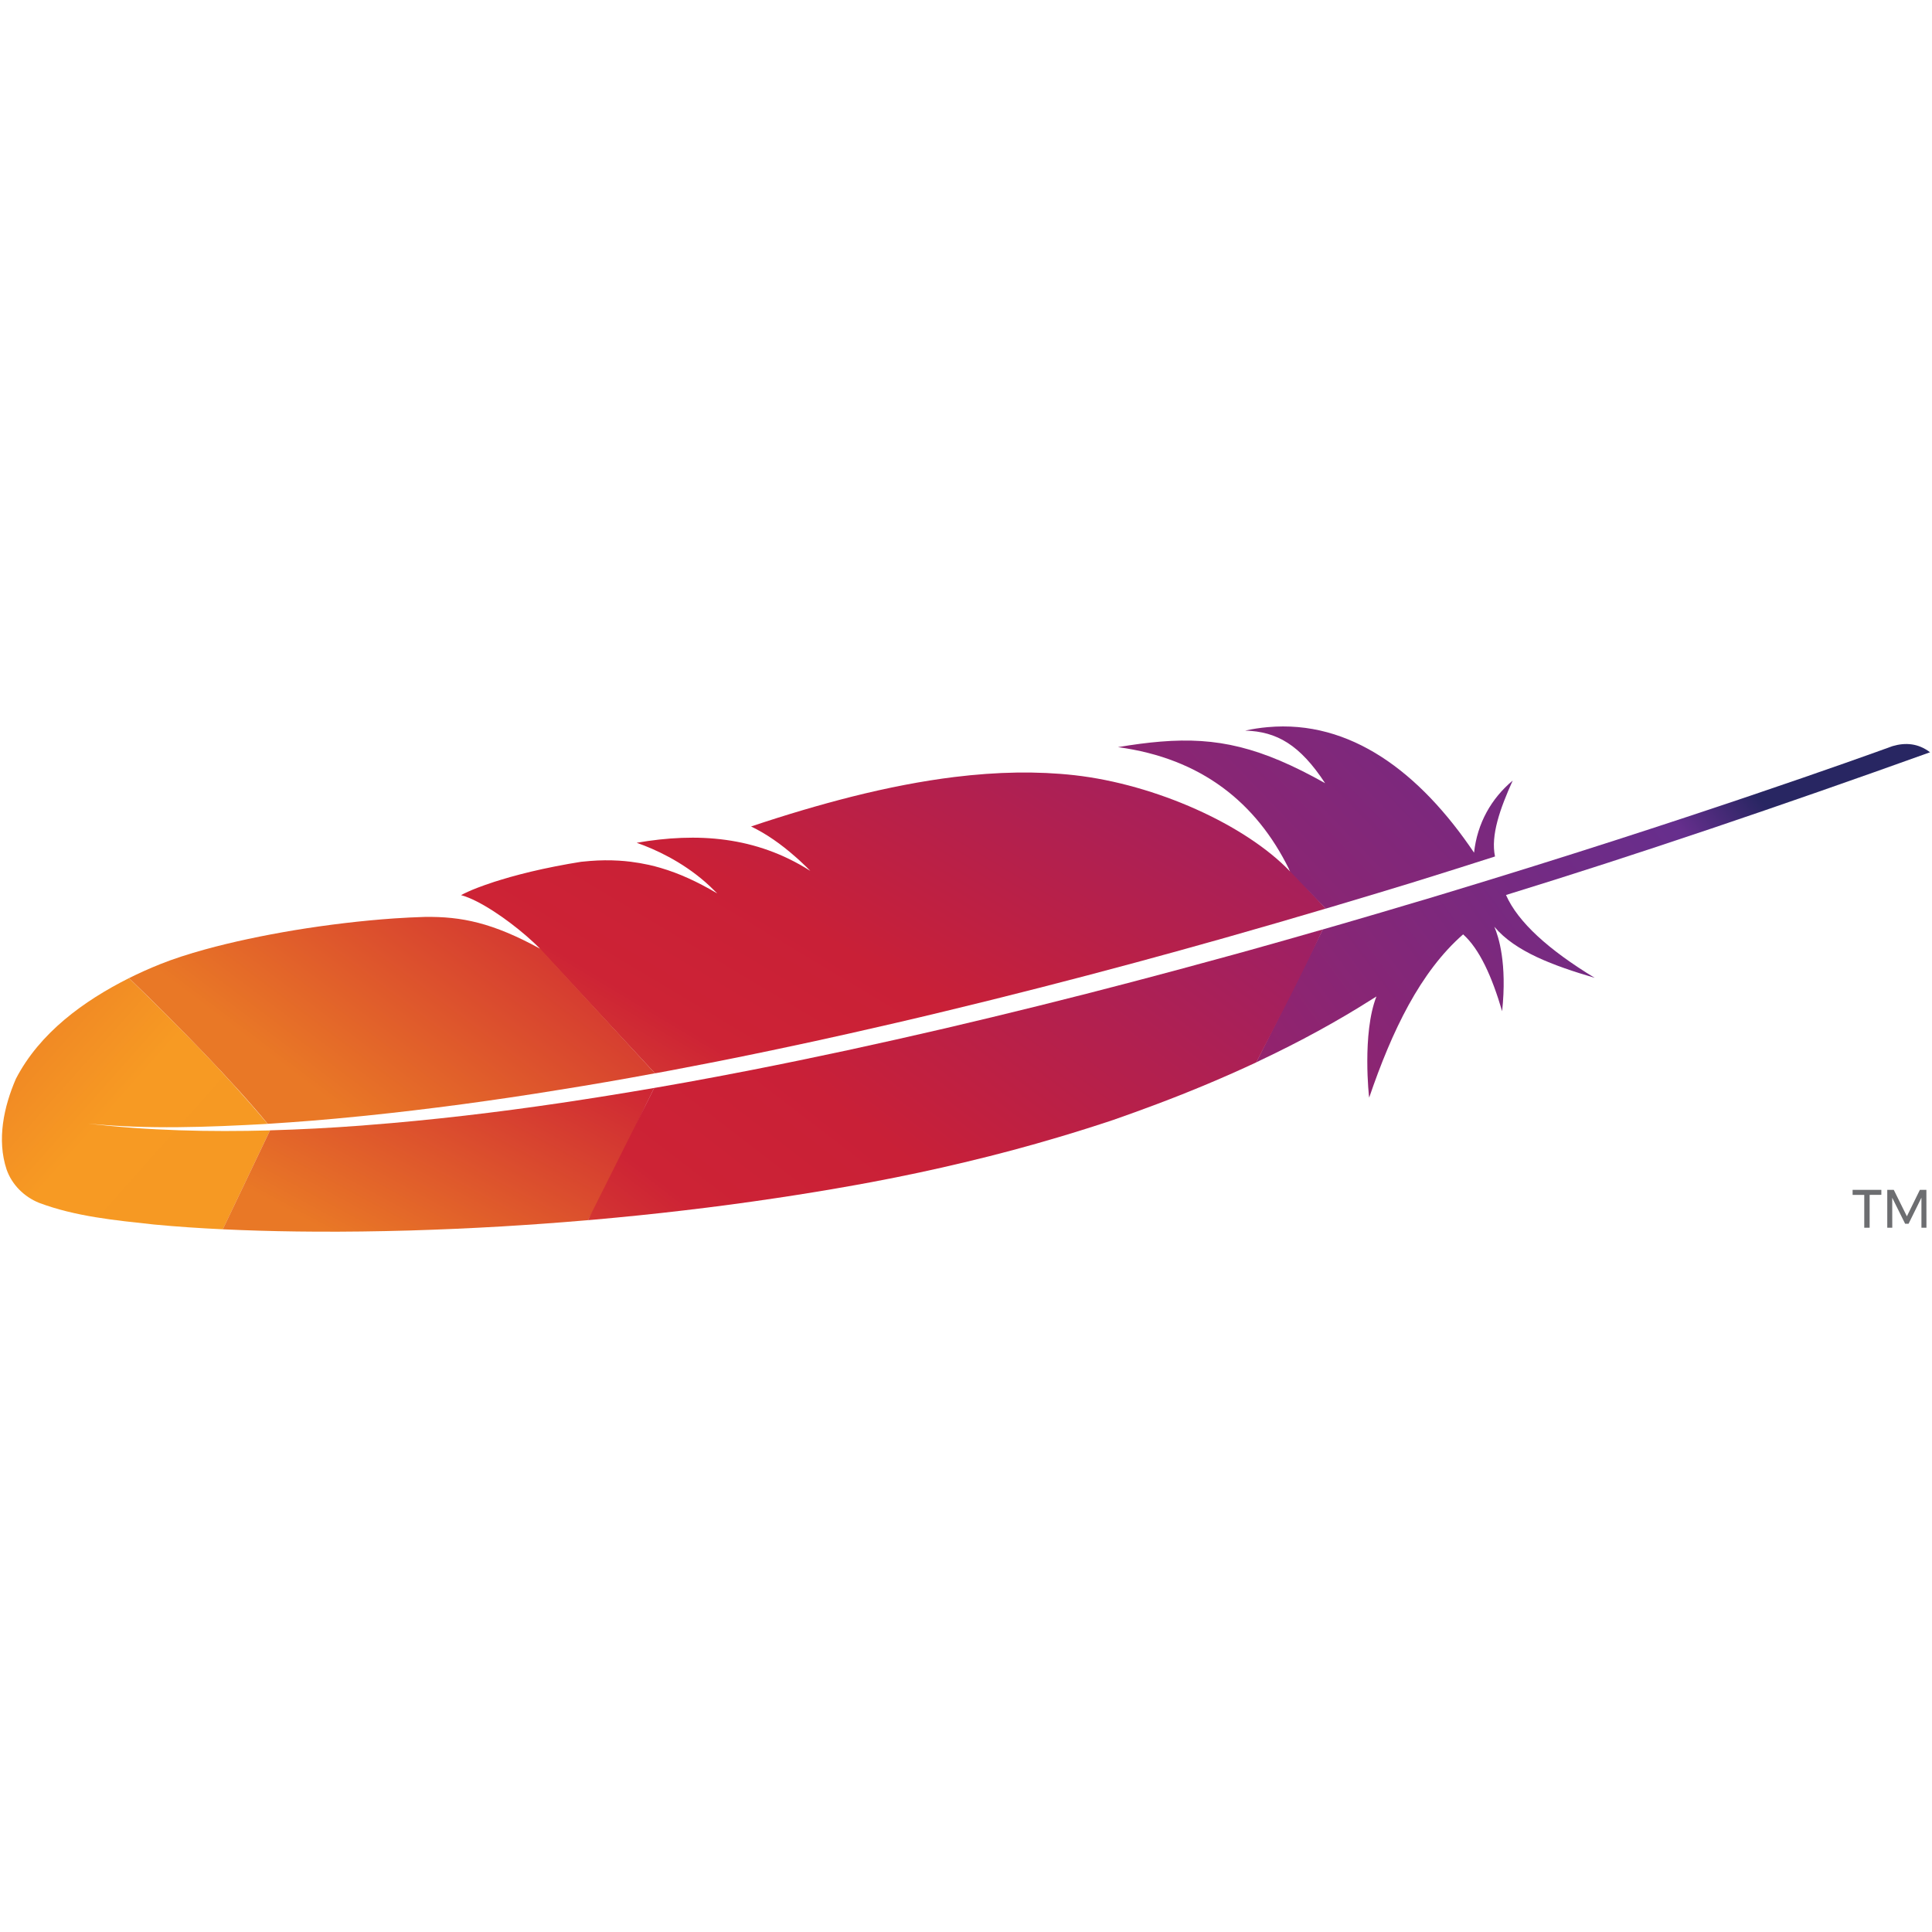
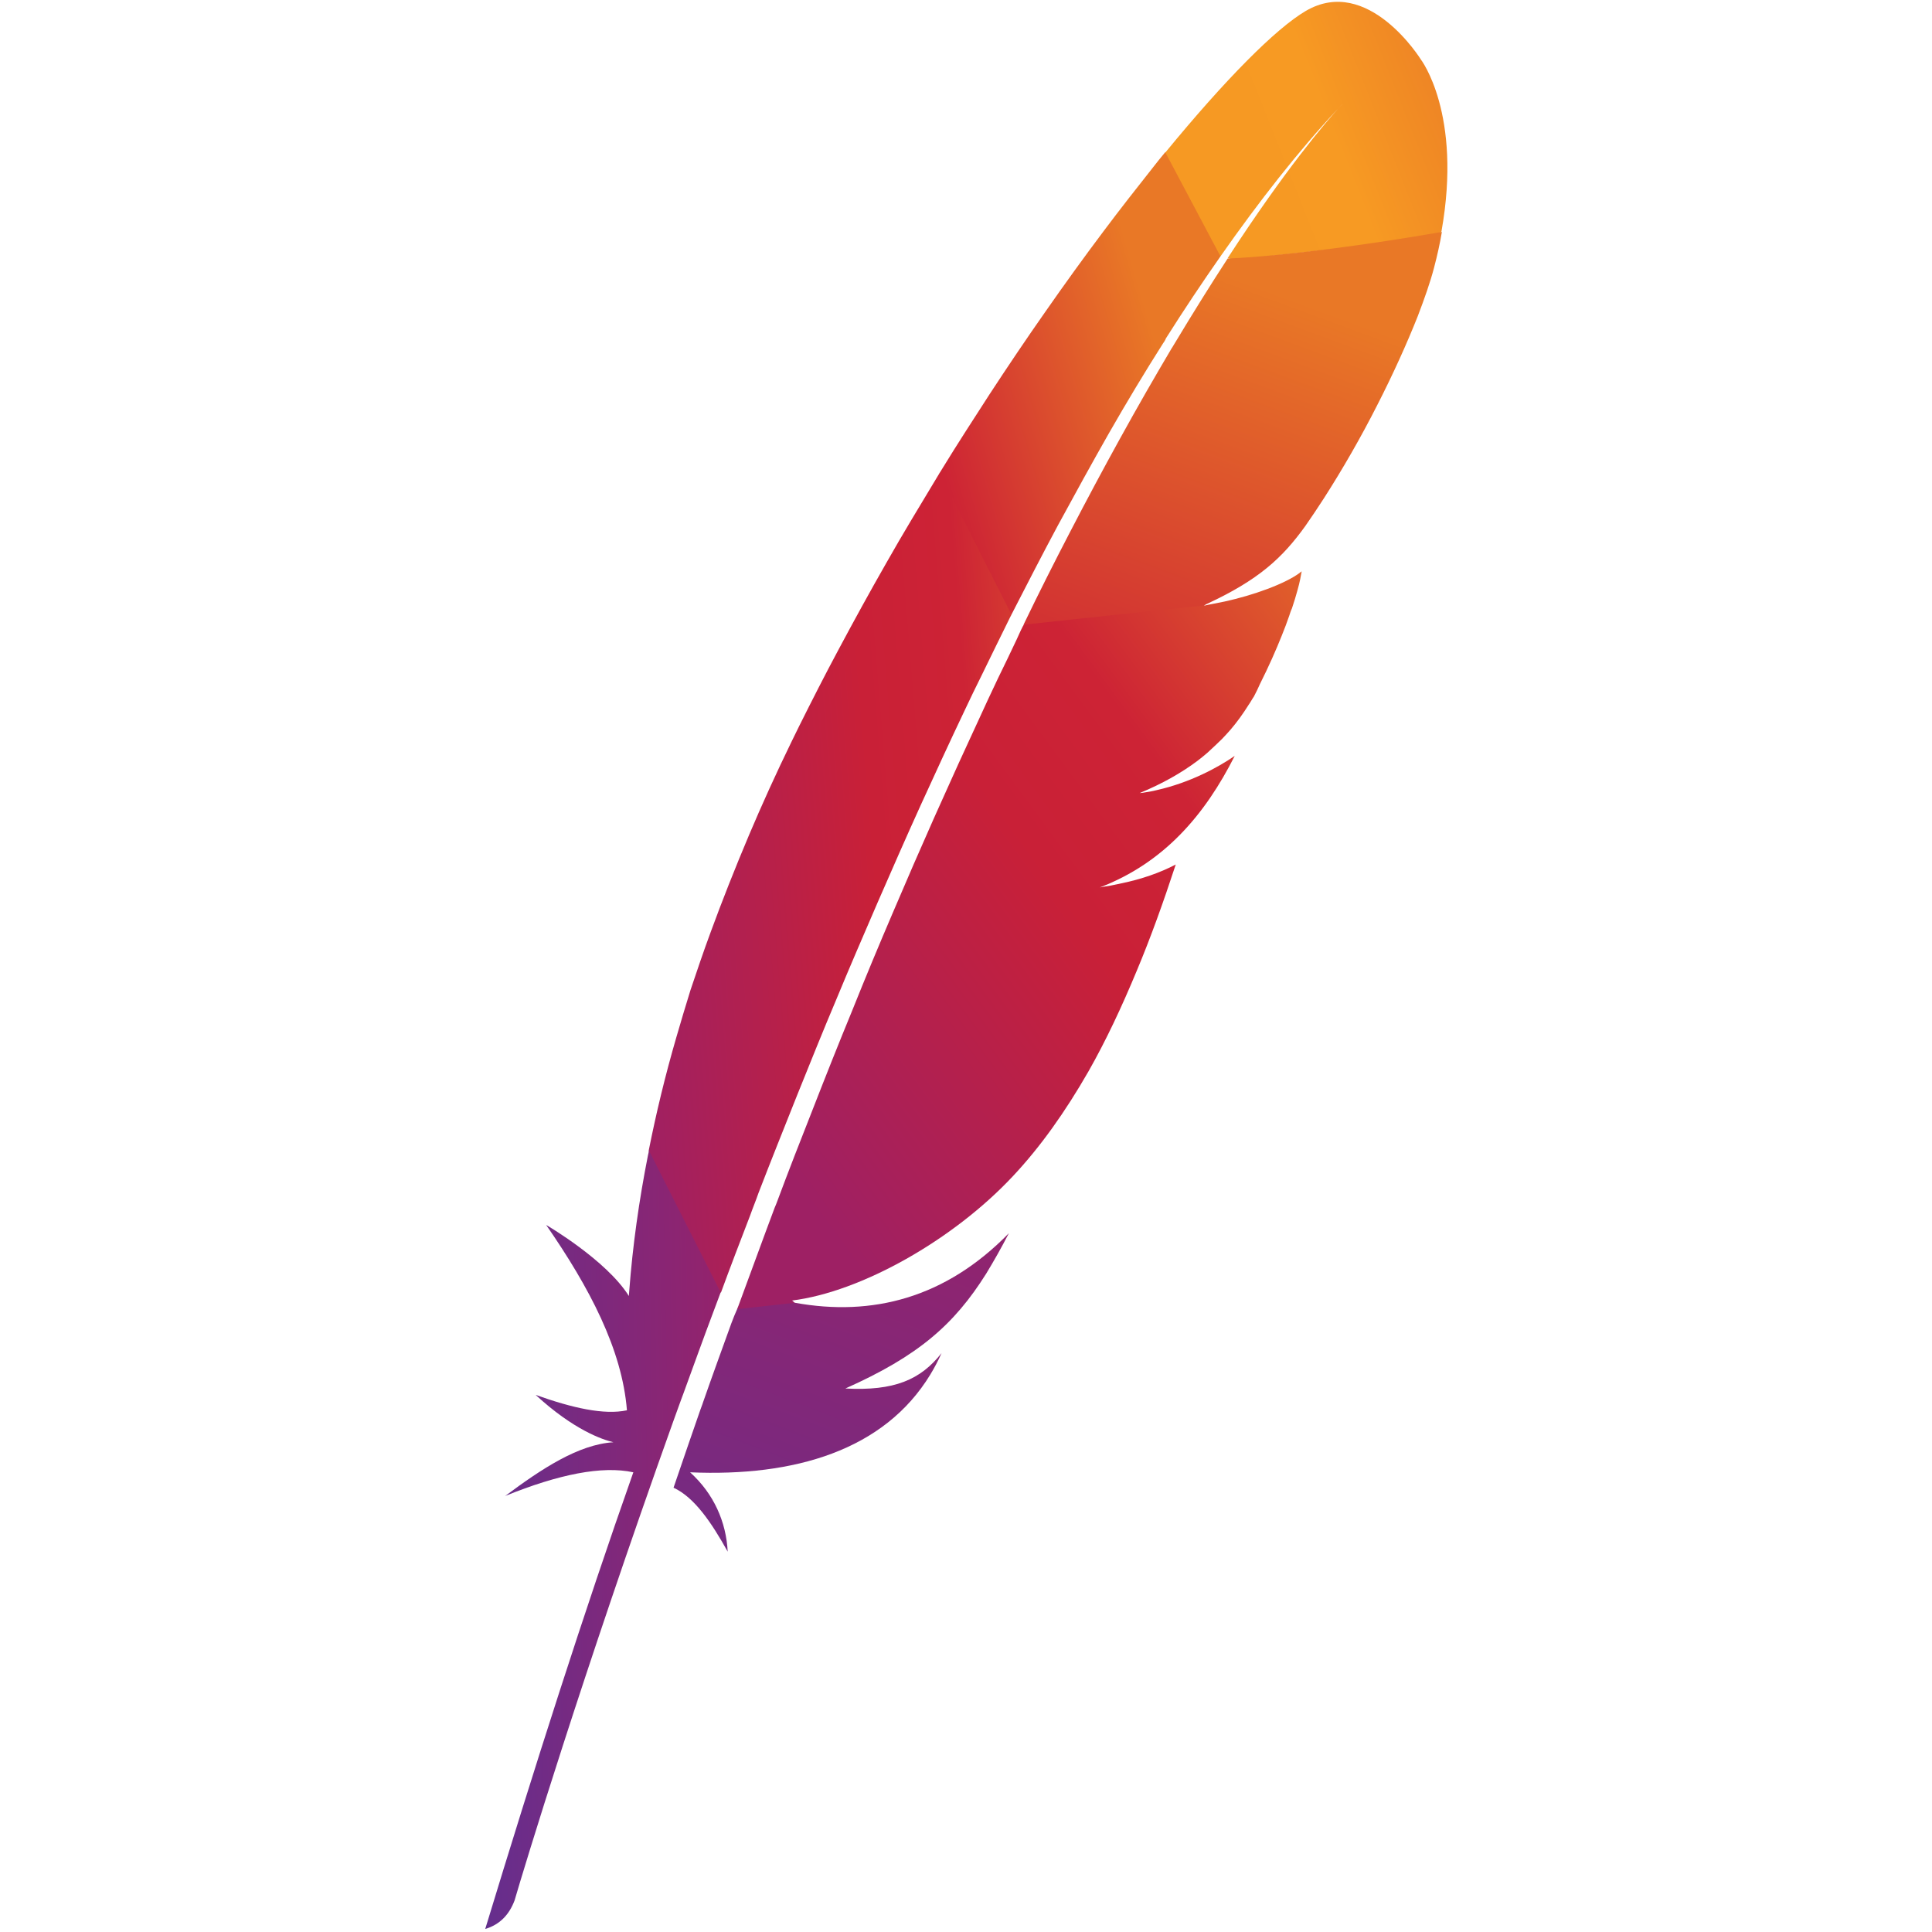
<svg xmlns="http://www.w3.org/2000/svg" width="32" height="32" viewBox="0 0 32 32">
  <defs>
-     <linearGradient id="logo_apache-a" x1="83.946%" x2="-54.341%" y1="39.21%" y2="93.091%">
+     <linearGradient id="logo_apache-a" x1="21.902%" x2="141.879%" y1="63.905%" y2="20.213%">
+       <stop offset="0%" stop-color="#F69923" />
+       <stop offset="31.23%" stop-color="#F79A23" />
+       <stop offset="83.83%" stop-color="#E97826" />
+     </linearGradient>
+     <linearGradient id="logo_apache-b" x1="-217.651%" x2="74.743%" y1="177.127%" y2="36.665%">
+       <stop offset="32.33%" stop-color="#9E2064" />
+       <stop offset="63.02%" stop-color="#C92037" />
+       <stop offset="75.14%" stop-color="#CD2335" />
+       <stop offset="100%" stop-color="#E97826" />
+     </linearGradient>
+     <linearGradient id="logo_apache-c" x1="-80.044%" x2="146.24%" y1="73.574%" y2="31.539%">
+       <stop offset="32.33%" stop-color="#9E2064" />
+       <stop offset="63.02%" stop-color="#C92037" />
+       <stop offset="75.14%" stop-color="#CD2335" />
+       <stop offset="100%" stop-color="#E97826" />
+     </linearGradient>
+     <linearGradient id="logo_apache-d" x1="-18.316%" x2="165.002%" y1="52.497%" y2="41.656%">
      <stop offset="0%" stop-color="#282662" />
      <stop offset="9.548%" stop-color="#662E8D" />
      <stop offset="78.82%" stop-color="#9F2064" />
      <stop offset="94.87%" stop-color="#CD2032" />
    </linearGradient>
-     <linearGradient id="logo_apache-b" x1="76.264%" x2="-38.571%" y1="83.275%" y2="-12.192%">
-       <stop offset="0%" stop-color="#F69923" />
-       <stop offset="31.23%" stop-color="#F79A23" />
-       <stop offset="83.83%" stop-color="#E97826" />
-     </linearGradient>
-     <linearGradient id="logo_apache-c" x1="424.145%" x2="13.08%" y1="-170.194%" y2="82.017%">
+     <linearGradient id="logo_apache-e" x1="-109.701%" x2="64.617%" y1="463.715%" y2="17.19%">
      <stop offset="32.33%" stop-color="#9E2064" />
      <stop offset="63.02%" stop-color="#C92037" />
      <stop offset="75.14%" stop-color="#CD2335" />
      <stop offset="100%" stop-color="#E97826" />
    </linearGradient>
-     <linearGradient id="logo_apache-d" x1="186.182%" x2="-55.105%" y1="-16.929%" y2="107.746%">
+     <linearGradient id="logo_apache-f" x1="-34.88%" x2="110.599%" y1="130.522%" y2="-9.118%">
      <stop offset="32.33%" stop-color="#9E2064" />
      <stop offset="63.02%" stop-color="#C92037" />
      <stop offset="75.14%" stop-color="#CD2335" />
      <stop offset="100%" stop-color="#E97826" />
    </linearGradient>
-     <linearGradient id="logo_apache-e" x1="168.562%" x2="-36.487%" y1="-25.193%" y2="95.315%">
-       <stop offset="32.33%" stop-color="#9E2064" />
-       <stop offset="63.02%" stop-color="#C92037" />
-       <stop offset="75.14%" stop-color="#CD2335" />
-       <stop offset="100%" stop-color="#E97826" />
-     </linearGradient>
-     <linearGradient id="logo_apache-f" x1="361.539%" x2="24.407%" y1="-112.855%" y2="62.315%">
-       <stop offset="32.33%" stop-color="#9E2064" />
-       <stop offset="63.02%" stop-color="#C92037" />
-       <stop offset="75.14%" stop-color="#CD2335" />
-       <stop offset="100%" stop-color="#E97826" />
-     </linearGradient>
-     <linearGradient id="logo_apache-g" x1="173.271%" x2="-94.406%" y1="-9.428%" y2="109.132%">
+     <linearGradient id="logo_apache-g" x1="-13.673%" x2="117.858%" y1="192.564%" y2="-136.906%">
      <stop offset="0%" stop-color="#282662" />
      <stop offset="9.548%" stop-color="#662E8D" />
      <stop offset="78.82%" stop-color="#9F2064" />
      <stop offset="94.87%" stop-color="#CD2032" />
    </linearGradient>
  </defs>
-   <g fill="none" fill-rule="evenodd" transform="translate(0 12)">
-     <path fill="url(#logo_apache-a)" fill-rule="nonzero" d="M20.879,5.561 C21.526,5.255 22.147,4.918 22.735,4.544 C22.756,4.53 22.777,4.518 22.798,4.505 C22.558,5.115 22.675,6.184 22.678,6.18 C23.056,5.071 23.525,4.096 24.234,3.476 C24.505,3.718 24.711,4.173 24.88,4.749 C24.964,3.956 24.821,3.512 24.751,3.35 C25.099,3.764 25.732,3.995 26.413,4.196 C25.648,3.731 25.142,3.273 24.944,2.824 C27.125,2.152 29.488,1.35 31.968,0.46 C31.774,0.313 31.565,0.294 31.347,0.358 C30.899,0.521 27.955,1.582 23.95,2.793 C23.836,2.828 23.721,2.862 23.606,2.897 C23.574,2.906 23.541,2.916 23.509,2.925 C23.089,3.051 22.658,3.178 22.217,3.306 C22.117,3.335 22.016,3.364 21.915,3.393 C21.913,3.394 21.911,3.394 21.91,3.394 L20.807,5.596 C20.83,5.585 20.855,5.573 20.879,5.561 L20.879,5.561 Z" />
-     <path fill="url(#logo_apache-b)" fill-rule="nonzero" d="M0.645,7.922 C1.254,8.151 1.91,8.212 2.553,8.282 C2.931,8.318 3.311,8.343 3.691,8.361 C3.952,7.815 4.213,7.269 4.473,6.723 C3.468,6.75 2.459,6.728 1.459,6.61 C2.447,6.709 3.443,6.669 4.433,6.615 C3.719,5.763 2.935,4.973 2.136,4.201 C1.385,4.579 0.658,5.106 0.263,5.869 C0.062,6.334 -0.054,6.877 0.109,7.37 C0.197,7.622 0.399,7.822 0.645,7.922 L0.645,7.922 Z" />
-     <path d="M20.374,3.509 C20.349,3.516 20.324,3.523 20.3,3.53 C19.792,3.674 19.296,3.811 18.81,3.943 C18.266,4.09 17.736,4.229 17.221,4.361 C16.677,4.5 16.15,4.631 15.637,4.754 C15.1,4.883 14.579,5.004 14.076,5.117 C13.667,5.208 13.268,5.295 12.881,5.376 C12.752,5.404 12.624,5.43 12.497,5.456 C12.245,5.508 11.997,5.558 11.755,5.606 C11.531,5.65 11.312,5.692 11.095,5.732 C11.023,5.746 10.952,5.759 10.881,5.772 C10.869,5.775 10.857,5.776 10.846,5.779 L10.917,5.856 L10.835,6.02 C10.853,6.016 10.87,6.014 10.888,6.011 C11.215,5.954 11.544,5.895 11.873,5.833 C12.064,5.796 12.255,5.76 12.446,5.722 C12.976,5.618 13.508,5.509 14.039,5.394 C14.577,5.279 15.114,5.158 15.648,5.033 C16.174,4.911 16.697,4.784 17.216,4.656 C17.735,4.527 18.25,4.395 18.759,4.262 C19.291,4.123 19.815,3.982 20.332,3.839 C20.448,3.807 20.564,3.775 20.681,3.742 C21.097,3.626 21.506,3.511 21.909,3.395 L22.038,3.136 L21.959,3.05 C21.947,3.053 21.934,3.057 21.923,3.06 C21.395,3.216 20.878,3.366 20.374,3.509 L20.374,3.509 Z" />
-     <path fill="url(#logo_apache-c)" fill-rule="nonzero" d="M9.297,6.267 C8.755,6.347 8.22,6.418 7.693,6.479 C7.146,6.542 6.609,6.595 6.083,6.635 C6.052,6.638 6.021,6.64 5.99,6.643 C5.472,6.682 4.966,6.708 4.473,6.722 L3.69,8.361 C3.791,8.366 3.893,8.37 3.997,8.374 C4.389,8.389 4.804,8.398 5.24,8.4 C5.73,8.403 6.248,8.396 6.784,8.381 C7.28,8.366 7.793,8.344 8.319,8.313 C8.766,8.286 9.223,8.254 9.687,8.214 C9.704,8.213 9.721,8.212 9.738,8.21 C10.164,7.502 10.469,6.75 10.835,6.02 C10.318,6.109 9.805,6.191 9.297,6.267 L9.297,6.267 Z" />
-     <path fill="url(#logo_apache-d)" fill-rule="nonzero" d="M20.331,3.839 C19.814,3.981 19.29,4.122 18.758,4.262 C18.249,4.396 17.735,4.527 17.216,4.656 C16.696,4.785 16.174,4.911 15.648,5.034 C15.113,5.158 14.576,5.279 14.039,5.395 C13.508,5.509 12.976,5.619 12.446,5.723 C12.254,5.76 12.063,5.797 11.873,5.833 C11.543,5.895 11.215,5.955 10.888,6.011 C10.87,6.015 10.853,6.017 10.835,6.02 L9.738,8.21 C9.773,8.207 9.807,8.204 9.842,8.201 C10.333,8.157 10.832,8.107 11.336,8.047 C11.844,7.988 12.357,7.919 12.871,7.842 C13.305,7.777 13.738,7.706 14.171,7.628 C14.259,7.612 14.346,7.596 14.433,7.58 C14.975,7.478 15.49,7.368 15.977,7.251 C16.53,7.12 17.047,6.98 17.53,6.836 C17.847,6.742 18.15,6.646 18.438,6.55 C18.682,6.465 18.924,6.377 19.163,6.287 C19.727,6.075 20.275,5.845 20.808,5.596 C21.179,4.874 21.563,4.14 21.91,3.394 C21.507,3.51 21.096,3.627 20.68,3.743 C20.565,3.775 20.448,3.807 20.331,3.839 L20.331,3.839 Z" />
-     <path fill="url(#logo_apache-e)" fill-rule="nonzero" d="M10.881,5.772 C10.952,5.759 11.023,5.745 11.096,5.732 C11.312,5.691 11.531,5.649 11.756,5.605 C11.998,5.558 12.245,5.508 12.497,5.456 C12.624,5.43 12.752,5.403 12.881,5.376 C13.269,5.295 13.667,5.208 14.077,5.116 C14.58,5.003 15.101,4.883 15.638,4.753 C16.15,4.63 16.678,4.499 17.221,4.36 C17.737,4.228 18.267,4.089 18.811,3.942 C19.296,3.811 19.792,3.674 20.301,3.53 C20.325,3.523 20.35,3.516 20.374,3.509 C20.879,3.366 21.395,3.216 21.922,3.06 C21.935,3.056 21.947,3.052 21.958,3.049 L21.347,2.389 C21.355,2.405 21.364,2.421 21.371,2.437 C20.627,1.657 19.138,0.991 17.798,0.84 C17.181,0.771 16.521,0.782 15.805,0.87 C15.272,0.936 14.708,1.045 14.106,1.196 C13.581,1.329 13.027,1.492 12.44,1.689 C12.69,1.809 12.934,1.979 13.172,2.189 C13.214,2.225 13.256,2.263 13.297,2.303 C13.339,2.342 13.38,2.382 13.421,2.424 C13.42,2.424 13.419,2.424 13.419,2.423 C12.517,1.85 11.547,1.786 10.545,1.959 C10.845,2.063 11.288,2.266 11.682,2.61 C11.736,2.657 11.788,2.707 11.839,2.758 C11.853,2.771 11.865,2.783 11.878,2.796 C11.877,2.796 11.877,2.796 11.876,2.796 C11.876,2.796 11.876,2.795 11.875,2.795 C11.552,2.604 11.248,2.465 10.944,2.376 C10.879,2.357 10.813,2.339 10.748,2.325 C10.648,2.303 10.548,2.286 10.446,2.273 C10.382,2.265 10.317,2.259 10.251,2.255 C10.097,2.246 9.939,2.247 9.776,2.26 C9.726,2.264 9.676,2.268 9.625,2.274 C9.553,2.285 9.484,2.297 9.416,2.309 C9.108,2.364 8.841,2.423 8.612,2.483 C8.497,2.513 8.393,2.542 8.297,2.572 C8.26,2.583 8.223,2.595 8.187,2.606 C8.081,2.641 7.989,2.673 7.909,2.704 C7.79,2.75 7.7,2.792 7.636,2.826 C7.677,2.837 7.722,2.852 7.769,2.872 C8.093,3.006 8.532,3.324 8.842,3.613 L8.28,3.007 L8.842,3.613 C8.847,3.617 8.851,3.622 8.856,3.626 C8.886,3.655 8.916,3.685 8.947,3.715 C8.94,3.711 8.933,3.71 8.926,3.705 L10.848,5.777 C10.859,5.775 10.869,5.774 10.881,5.772 L10.881,5.772 Z" />
-     <path fill="url(#logo_apache-f)" fill-rule="nonzero" d="M4.433,6.614 C4.89,6.586 5.403,6.546 5.974,6.488 C6.004,6.485 6.034,6.482 6.064,6.479 C6.558,6.428 7.096,6.365 7.677,6.287 C8.179,6.219 8.713,6.141 9.281,6.048 C9.777,5.969 10.3,5.879 10.848,5.777 L8.948,3.715 C8.158,3.282 7.644,3.179 7.037,3.187 C6.871,3.192 6.701,3.2 6.526,3.212 C5.993,3.249 5.425,3.317 4.878,3.407 C4.35,3.495 3.842,3.603 3.402,3.724 C3.122,3.801 2.869,3.883 2.657,3.968 C2.469,4.043 2.297,4.121 2.137,4.201 C2.938,4.969 3.88,5.939 4.434,6.614 L4.433,6.614 Z" />
-     <path fill="#6D6E71" fill-rule="nonzero" d="M30.685,7.708 L30.685,7.791 L30.878,7.791 L30.878,8.335 L30.967,8.335 L30.967,7.791 L31.161,7.79 L31.161,7.708 L30.685,7.708 L30.685,7.708 Z M31.799,7.708 L31.584,8.146 L31.367,7.708 L31.259,7.708 L31.259,8.335 L31.342,8.335 L31.341,7.838 L31.555,8.269 L31.612,8.269 L31.825,7.837 L31.825,8.335 L31.908,8.335 L31.907,7.708 L31.799,7.708 L31.799,7.708 Z" />
-     <path fill="url(#logo_apache-g)" fill-rule="nonzero" d="M22.189,2.981 C22.6,2.859 23.016,2.733 23.441,2.603 C23.447,2.6 23.453,2.599 23.459,2.597 C23.519,2.578 23.579,2.56 23.639,2.541 C23.925,2.453 24.18,2.371 24.762,2.186 C24.688,1.836 24.846,1.392 25.055,0.929 C24.702,1.224 24.468,1.634 24.415,2.123 C23.516,0.789 22.365,-0.081 20.995,0.044 C20.873,0.055 20.75,0.073 20.624,0.101 C21.149,0.116 21.53,0.336 21.948,0.972 C21.949,0.972 21.951,0.974 21.952,0.974 C21.951,0.974 21.949,0.972 21.948,0.972 C20.88,0.372 20.16,0.207 19.226,0.283 C19.004,0.301 18.771,0.332 18.517,0.375 C19.906,0.562 20.81,1.302 21.347,2.389 L21.371,2.437 L21.958,3.05 C22.035,3.027 22.112,3.005 22.189,2.981 L22.189,2.981 Z" />
+   <g fill="none" transform="translate(8)">
+     <path fill="url(#logo_apache-a)" d="M13.628,0.181 C13.13,0.473 12.296,1.314 11.3,2.528 L11.3,2.602 L12.171,4.215 L12.215,4.246 C12.856,3.331 13.504,2.503 14.163,1.799 C14.213,1.743 14.238,1.718 14.238,1.718 C14.213,1.743 14.188,1.774 14.163,1.799 C13.952,2.036 13.304,2.783 12.333,4.277 L12.445,4.302 C12.445,4.302 14.718,4.078 15.813,3.891 L15.875,3.835 C16.224,1.88 15.533,0.984 15.533,0.984 C15.533,0.984 14.661,-0.423 13.628,0.181 Z" />
+     <path fill="url(#logo_apache-b)" d="M9.525,8.697 C9.805,8.181 10.086,7.67 10.366,7.178 C10.658,6.668 10.957,6.17 11.262,5.69 C11.281,5.665 11.3,5.634 11.312,5.603 C11.611,5.13 11.91,4.682 12.215,4.246 L11.3,2.521 C11.231,2.602 11.163,2.689 11.094,2.777 C10.833,3.107 10.559,3.455 10.279,3.829 C9.961,4.252 9.637,4.7 9.307,5.174 C9.002,5.609 8.691,6.07 8.386,6.537 C8.125,6.942 7.857,7.353 7.595,7.782 C7.583,7.801 7.577,7.813 7.564,7.832 L7.564,7.9 L8.704,10.16 L8.753,10.179 C9.009,9.681 9.264,9.183 9.525,8.697 Z" />
+     <path fill="url(#logo_apache-c)" d="M4.563,19.76 C4.769,19.225 4.987,18.683 5.205,18.135 C5.416,17.612 5.628,17.083 5.852,16.554 C6.07,16.025 6.3,15.496 6.531,14.96 C6.767,14.419 7.004,13.877 7.247,13.342 C7.489,12.812 7.732,12.283 7.981,11.76 C8.068,11.574 8.162,11.381 8.255,11.194 C8.411,10.87 8.573,10.546 8.728,10.229 C8.735,10.21 8.747,10.198 8.753,10.179 L7.564,7.832 C7.546,7.863 7.527,7.894 7.508,7.925 C7.234,8.38 6.954,8.84 6.686,9.314 C6.412,9.793 6.145,10.279 5.883,10.77 C5.659,11.188 5.447,11.605 5.236,12.028 C5.192,12.115 5.155,12.196 5.111,12.283 C4.85,12.819 4.619,13.329 4.408,13.827 C4.171,14.388 3.96,14.923 3.773,15.433 C3.648,15.77 3.542,16.087 3.437,16.398 C3.356,16.66 3.275,16.928 3.2,17.189 C3.019,17.812 2.87,18.428 2.746,19.051 L2.764,19.125 L3.904,21.391 L3.941,21.41 C4.096,20.987 4.258,20.563 4.426,20.128 C4.47,20.003 4.52,19.885 4.563,19.76 Z" />
+     <path fill="url(#logo_apache-d)" d="M2.733,19.132 C2.584,19.885 2.478,20.638 2.422,21.385 C2.422,21.41 2.416,21.435 2.416,21.466 C2.042,20.868 1.046,20.289 1.046,20.289 C1.762,21.323 2.304,22.35 2.384,23.359 C2.005,23.44 1.482,23.321 0.872,23.104 C1.5,23.682 1.974,23.844 2.16,23.888 C1.581,23.925 0.977,24.324 0.367,24.778 C1.258,24.417 1.974,24.274 2.49,24.386 C1.675,26.696 0.859,29.248 0.037,31.95 C0.286,31.875 0.436,31.707 0.523,31.477 C0.666,30.985 1.637,27.773 3.15,23.546 C3.194,23.427 3.237,23.303 3.281,23.184 C3.293,23.153 3.306,23.116 3.318,23.085 C3.48,22.643 3.642,22.188 3.816,21.728 C3.854,21.622 3.897,21.516 3.935,21.41 C3.935,21.41 3.935,21.404 3.935,21.404 L2.746,19.051 C2.746,19.082 2.739,19.107 2.733,19.132 Z" />
+     <path fill="url(#logo_apache-e)" d="M12.333,4.283 C12.065,4.694 11.773,5.161 11.455,5.69 C11.437,5.715 11.424,5.746 11.405,5.771 C11.132,6.232 10.845,6.73 10.54,7.284 C10.279,7.757 10.005,8.268 9.718,8.822 C9.469,9.301 9.214,9.805 8.953,10.347 L9.009,10.372 L11.904,10.061 L11.972,10.011 C12.85,9.606 13.242,9.239 13.622,8.71 C13.721,8.567 13.827,8.411 13.927,8.255 C14.238,7.77 14.543,7.24 14.811,6.711 C15.072,6.201 15.303,5.69 15.483,5.236 C15.595,4.943 15.689,4.675 15.751,4.439 C15.807,4.227 15.851,4.028 15.882,3.841 C14.711,4.047 13.273,4.24 12.333,4.283 Z" />
+     <path fill="url(#logo_apache-f)" d="M8.84,10.59 C8.741,10.802 8.635,11.019 8.529,11.237 C8.417,11.474 8.299,11.723 8.187,11.972 C8.131,12.096 8.068,12.227 8.012,12.352 C7.832,12.738 7.658,13.136 7.471,13.547 C7.247,14.051 7.016,14.581 6.786,15.122 C6.562,15.645 6.338,16.181 6.114,16.741 C5.896,17.27 5.678,17.818 5.46,18.378 C5.261,18.882 5.061,19.393 4.862,19.928 C4.85,19.953 4.844,19.978 4.831,20.003 C4.632,20.532 4.438,21.071 4.232,21.625 C4.226,21.637 4.215,21.67 4.209,21.682 L4.252,21.692 L5.118,21.598 L5.166,21.578 C5.148,21.572 5.136,21.547 5.118,21.541 C6.263,21.398 7.788,20.539 8.778,19.48 C9.233,18.995 9.644,18.416 10.03,17.743 C10.316,17.239 10.577,16.685 10.833,16.068 C11.057,15.533 11.268,14.948 11.474,14.319 C11.212,14.456 10.907,14.562 10.577,14.63 C10.521,14.643 10.459,14.655 10.397,14.668 C10.335,14.68 10.272,14.686 10.216,14.699 C11.287,14.288 11.96,13.491 12.451,12.52 C12.171,12.713 11.711,12.962 11.163,13.086 C11.088,13.105 11.013,13.118 10.932,13.13 C10.914,13.13 10.895,13.136 10.876,13.136 C11.25,12.981 11.561,12.806 11.835,12.601 C11.891,12.557 11.947,12.514 12.003,12.464 C12.084,12.389 12.165,12.314 12.24,12.24 C12.289,12.19 12.333,12.14 12.383,12.084 C12.489,11.96 12.588,11.823 12.682,11.673 C12.713,11.63 12.738,11.58 12.769,11.536 C12.806,11.468 12.837,11.399 12.868,11.331 C13.018,11.032 13.136,10.764 13.23,10.528 C13.279,10.409 13.317,10.304 13.354,10.198 C13.367,10.16 13.379,10.117 13.398,10.079 C13.435,9.967 13.466,9.868 13.491,9.774 C13.528,9.644 13.547,9.538 13.56,9.463 C13.522,9.494 13.485,9.519 13.435,9.55 C13.111,9.743 12.557,9.918 12.109,9.998 L12.993,9.899 L12.109,9.998 C12.047,10.011 12.003,10.017 11.953,10.03 C11.957,10.025 10.959,10.131 8.958,10.346 C8.945,10.359 8.872,10.515 8.84,10.59 Z" />
+     <path fill="url(#logo_apache-g)" d="M4.115,21.914 C3.96,22.344 3.798,22.786 3.642,23.234 C3.642,23.24 3.636,23.247 3.636,23.253 C3.611,23.315 3.592,23.377 3.567,23.446 C3.461,23.751 3.368,24.019 3.156,24.641 C3.505,24.803 3.785,25.22 4.053,25.7 C4.028,25.208 3.823,24.741 3.43,24.386 C5.155,24.461 6.643,24.025 7.409,22.767 C7.477,22.655 7.539,22.537 7.595,22.412 C7.247,22.854 6.811,23.041 6.002,22.998 C6.002,22.998 5.995,22.998 5.995,22.998 C5.995,22.998 6.002,22.998 6.002,22.998 C7.203,22.462 7.801,21.946 8.336,21.093 C8.461,20.887 8.585,20.669 8.71,20.426 C7.658,21.504 6.444,21.809 5.167,21.578 L4.209,21.684 C4.177,21.753 4.146,21.833 4.115,21.914 Z" />
  </g>
</svg>
